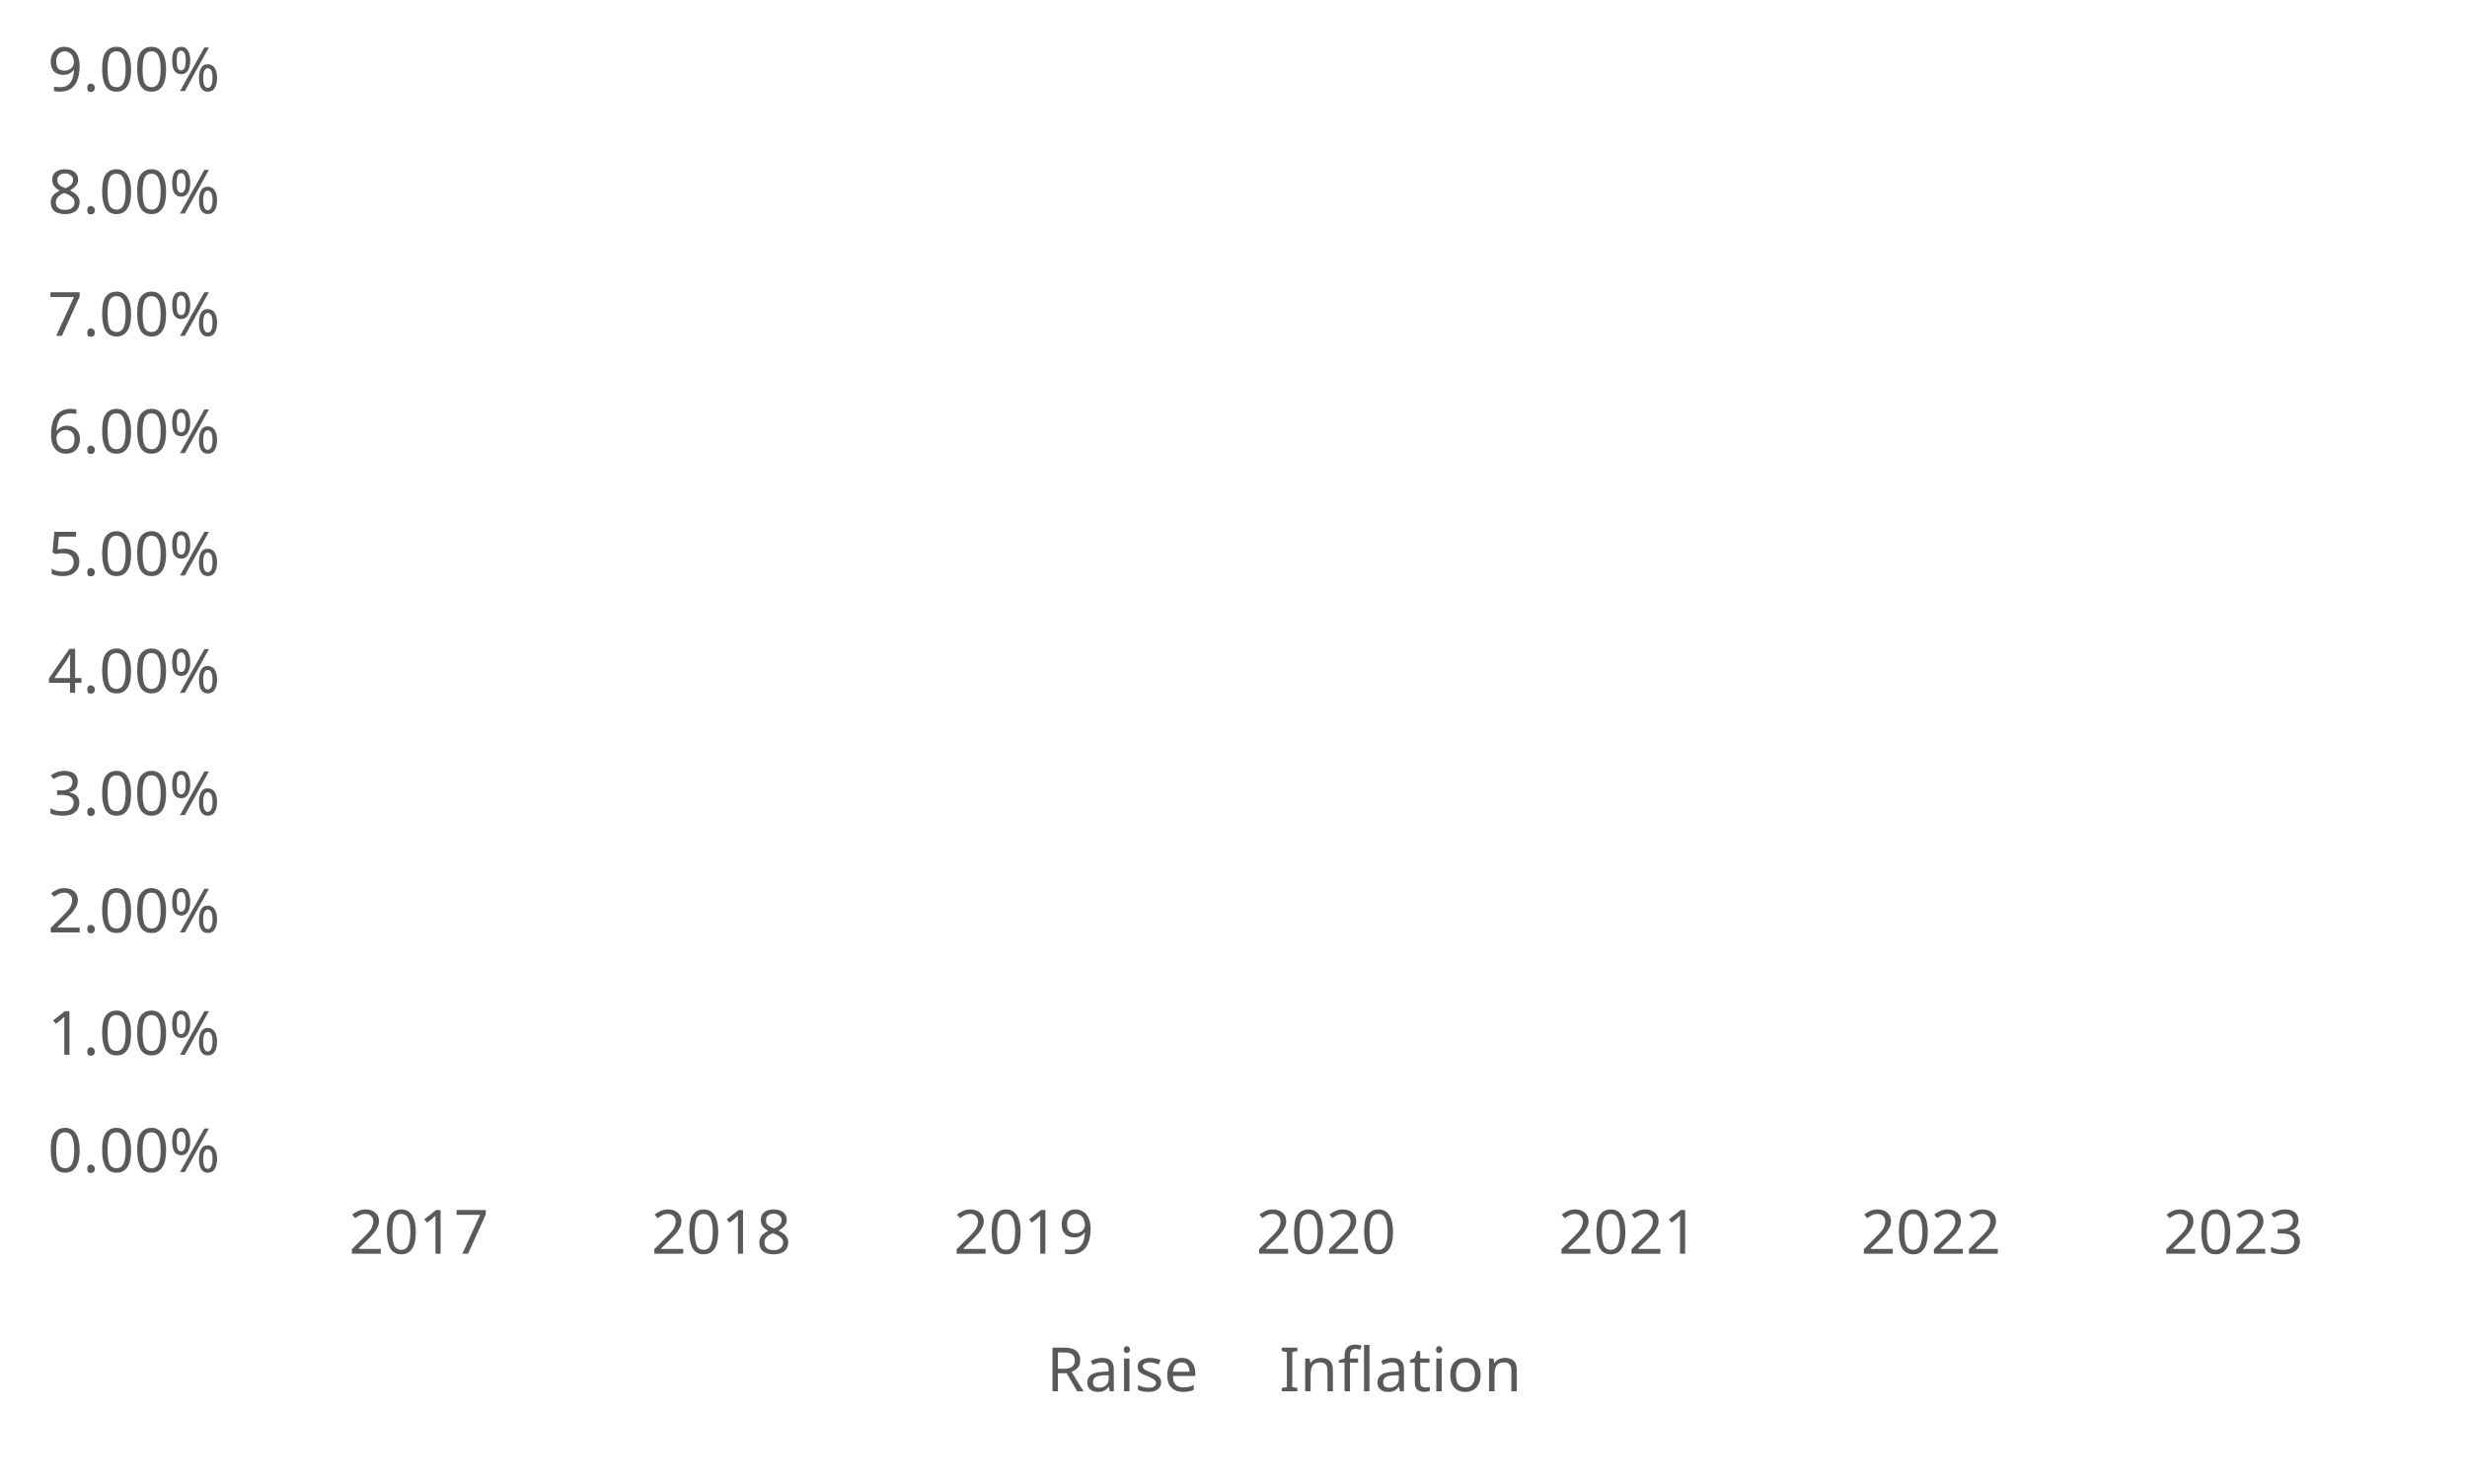
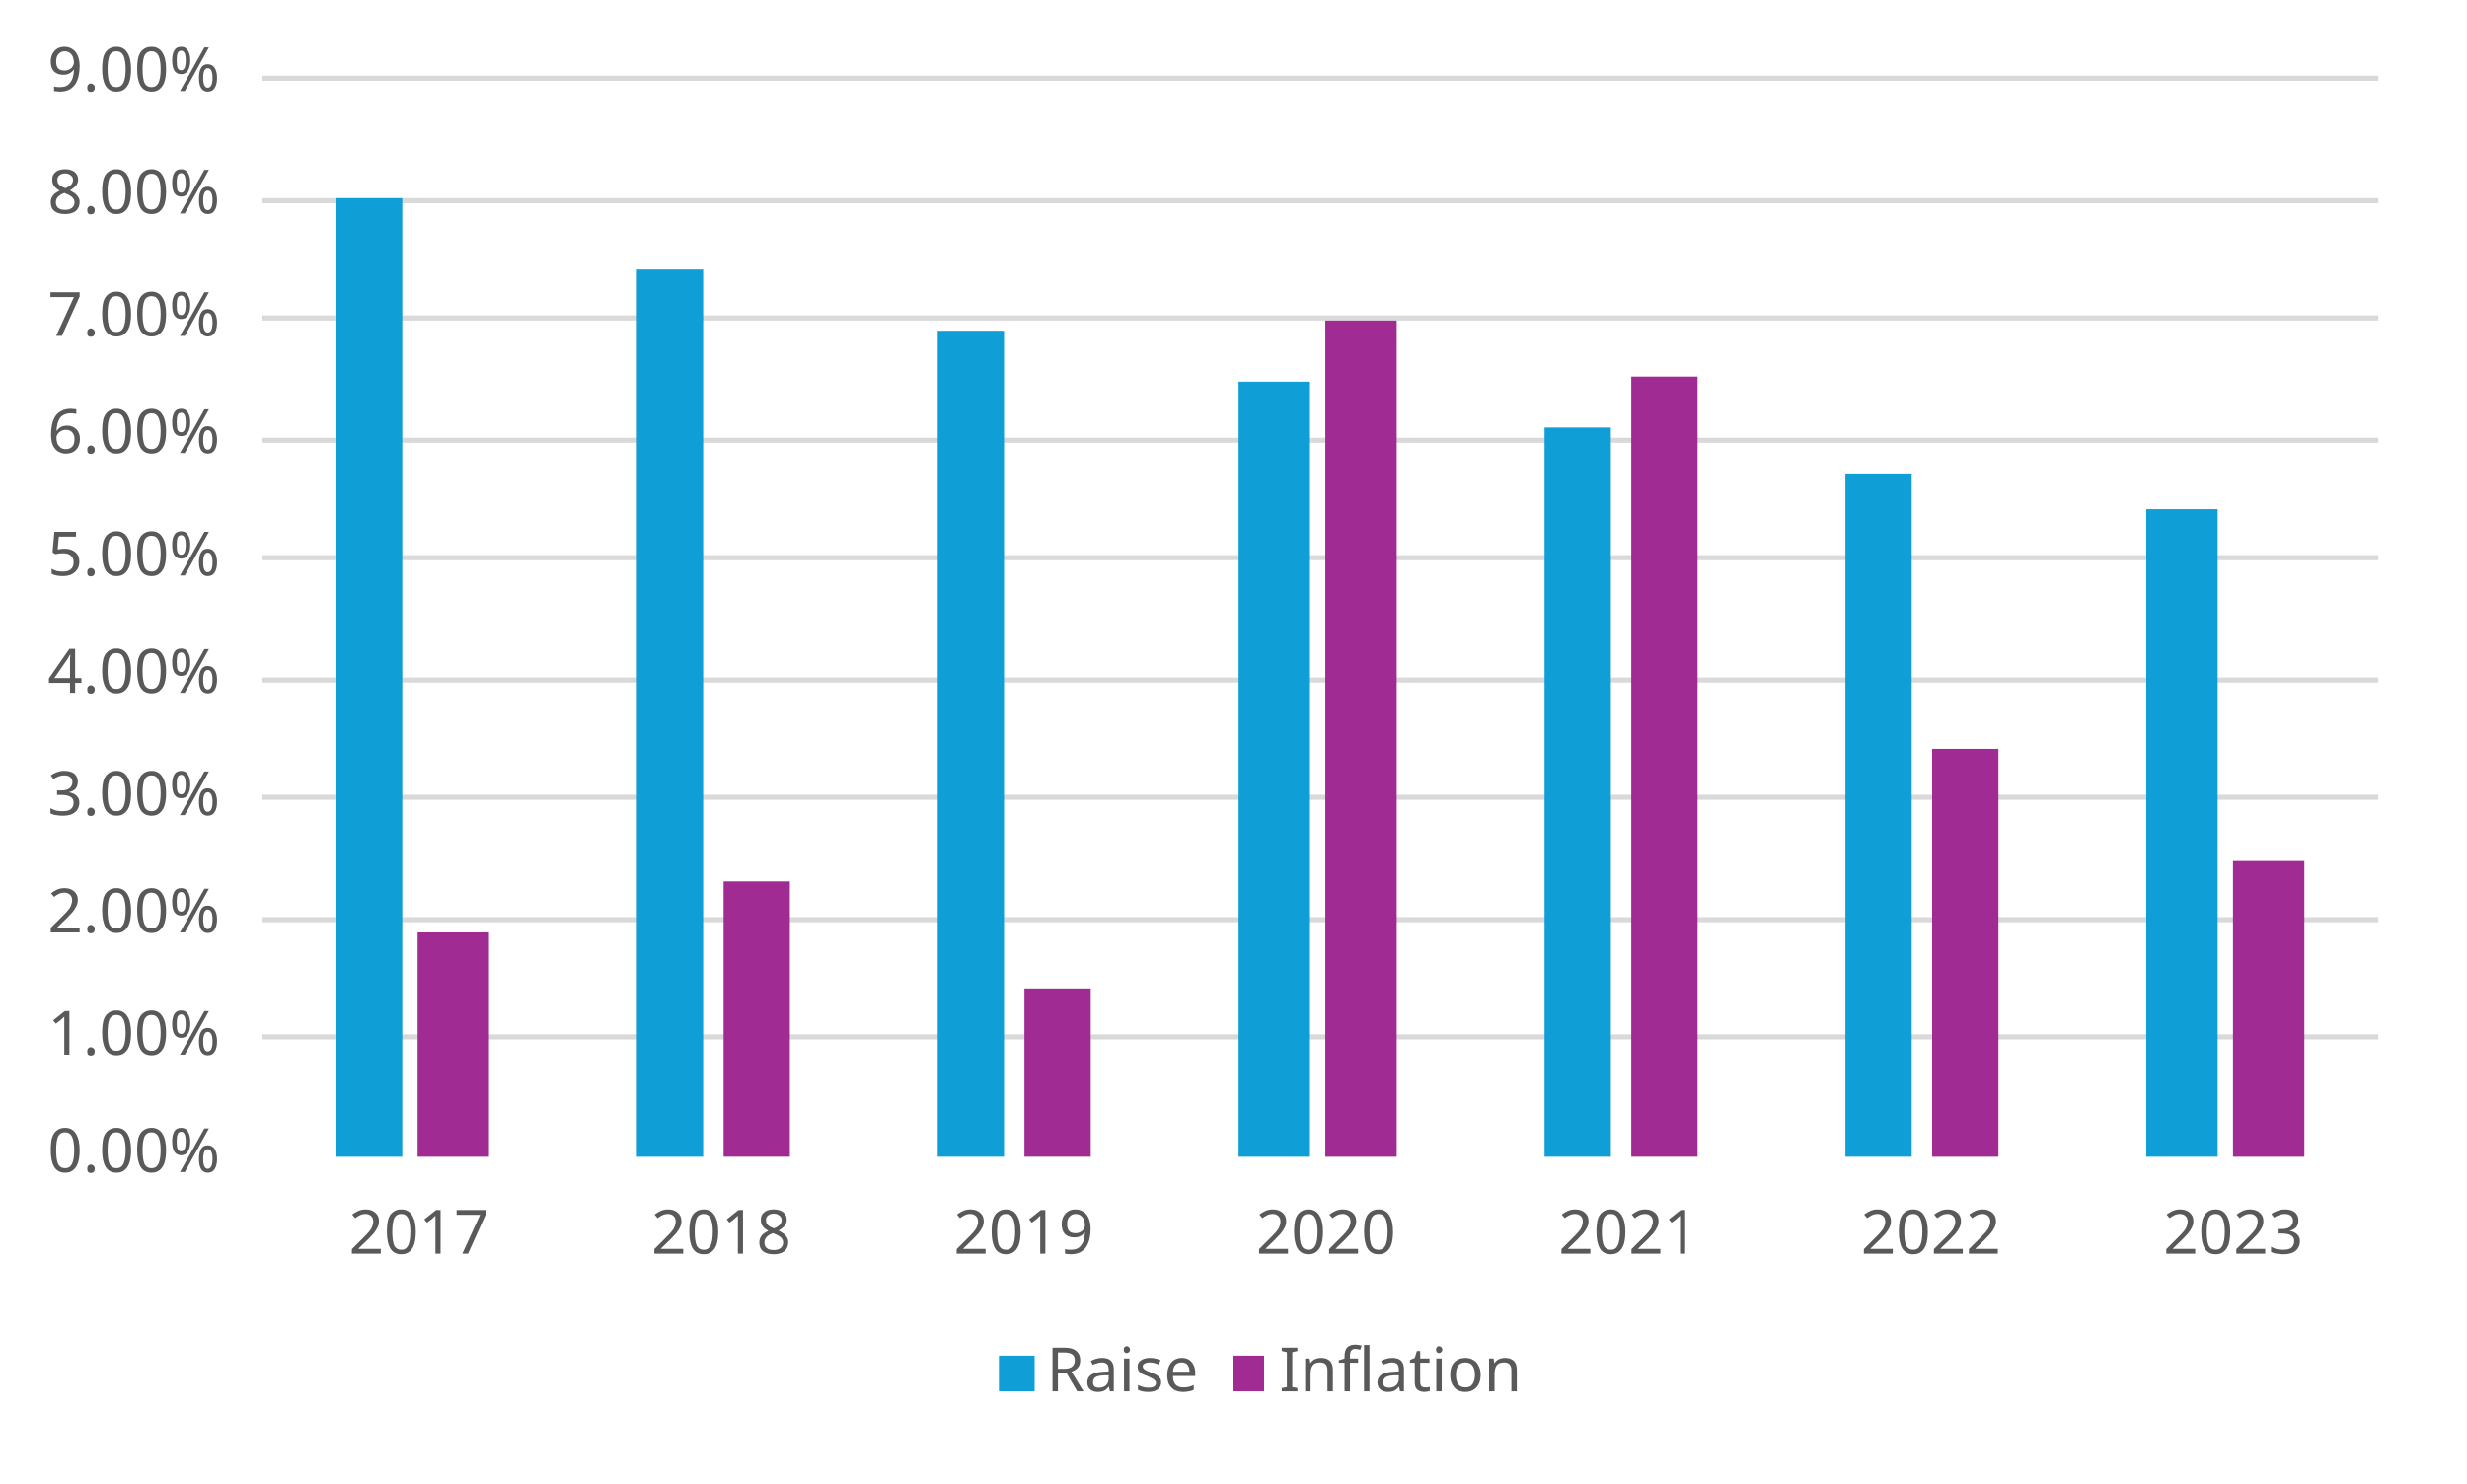
<svg xmlns="http://www.w3.org/2000/svg" width="128mm" height="77mm" viewBox="0 0 128 77" version="1.1" id="svg1">
  <defs id="defs1">
    <clipPath clipPathUnits="userSpaceOnUse" id="clipPath1">
      <g id="g27">
        <rect x="0.237" y="0.229" width="127.265" height="76.465" id="rect3" style="stroke-width:0.265" />
      </g>
    </clipPath>
    <clipPath clipPathUnits="userSpaceOnUse" id="clipPath33">
      <g id="g34">
        <rect x="0.237" y="0.229" width="127.265" height="76.465" id="rect33" style="stroke-width:0.265" />
      </g>
    </clipPath>
-     <clipPath clipPathUnits="userSpaceOnUse" id="clipPath35">
-       <g id="g37">
-         <g id="g36">
-           <rect x="0.237" y="0.229" width="127.265" height="76.465" id="rect35" style="stroke-width:0.265" />
-         </g>
-       </g>
-     </clipPath>
-     <clipPath clipPathUnits="userSpaceOnUse" id="clipPath38">
-       <g id="g40">
-         <g id="g39">
-           <rect x="0.237" y="0.229" width="127.265" height="76.465" id="rect38" style="stroke-width:0.265" />
-         </g>
-       </g>
-     </clipPath>
-     <clipPath clipPathUnits="userSpaceOnUse" id="clipPath41">
-       <g id="g43">
-         <g id="g42">
-           <rect x="0.237" y="0.229" width="127.265" height="76.465" id="rect41" style="stroke-width:0.265" />
-         </g>
-       </g>
-     </clipPath>
-     <clipPath clipPathUnits="userSpaceOnUse" id="clipPath44">
-       <g id="g46">
-         <g id="g45">
-           <rect x="0.237" y="0.229" width="127.265" height="76.465" id="rect44" style="stroke-width:0.265" />
-         </g>
-       </g>
-     </clipPath>
-     <clipPath clipPathUnits="userSpaceOnUse" id="clipPath47">
-       <g id="g49">
-         <g id="g48">
-           <rect x="0.237" y="0.229" width="127.265" height="76.465" id="rect47" style="stroke-width:0.265" />
-         </g>
-       </g>
-     </clipPath>
    <clipPath clipPathUnits="userSpaceOnUse" id="clipPath50">
      <g id="g52">
        <g id="g51">
          <rect x="0.237" y="0.229" width="127.265" height="76.465" id="rect50" style="stroke-width:0.265" />
        </g>
      </g>
    </clipPath>
  </defs>
  <g id="layer1">
-     <path d="M 13.598,53.807 H 123.4 M 13.598,47.721 H 123.4 m -109.802,-6.35 H 123.4 M 13.598,35.286 H 123.4 m -109.802,-6.35 H 123.4 M 13.598,22.851 H 123.4 M 13.598,16.501 H 123.4 M 13.598,10.415 H 123.4 m -109.802,-6.35 H 123.4" stroke="#d9d9d9" stroke-linejoin="round" stroke-miterlimit="10" fill="none" id="path2" style="display:inline;stroke-width:0.265" clip-path="url(#clipPath47)" />
-     <path d="m 17.434,10.283 h 3.44 v 49.742 h -3.44 z m 15.61,3.704 h 3.44 v 46.038 h -3.44 z m 15.61,3.175 h 3.44 v 42.862 h -3.44 z m 15.61,2.646 h 3.704 v 40.217 h -3.704 z m 15.875,2.381 h 3.44 v 37.835 h -3.44 z m 15.61,2.381 h 3.44 v 35.454 h -3.44 z m 15.61,1.852 h 3.704 v 33.602 h -3.704 z" fill="#0f9ed5" id="path3" style="display:inline;stroke-width:0.265" clip-path="url(#clipPath38)" />
-     <path d="m 21.668,48.383 h 3.704 v 11.642 h -3.704 z m 15.875,-2.646 h 3.44 v 14.287 h -3.44 z m 15.61,5.556 h 3.44 v 8.731 H 53.153 Z M 68.764,16.633 h 3.704 v 43.392 h -3.704 z m 15.875,2.91 h 3.44 v 40.481 h -3.44 z m 15.61,19.315 h 3.44 v 21.167 h -3.44 z m 15.61,5.821 h 3.704 v 15.346 h -3.704 z" fill="#a02b93" id="path4" style="display:inline;stroke-width:0.265" clip-path="url(#clipPath44)" />
+     <path d="M 13.598,53.807 H 123.4 M 13.598,47.721 H 123.4 m -109.802,-6.35 H 123.4 M 13.598,35.286 H 123.4 m -109.802,-6.35 H 123.4 M 13.598,22.851 H 123.4 M 13.598,16.501 H 123.4 M 13.598,10.415 H 123.4 m -109.802,-6.35 H 123.4" stroke="#d9d9d9" stroke-linejoin="round" stroke-miterlimit="10" fill="none" id="path2" style="display:inline;stroke-width:0.265" clip-path="none" />
+     <path d="m 17.434,10.283 h 3.44 v 49.742 h -3.44 z m 15.61,3.704 h 3.44 v 46.038 h -3.44 z m 15.61,3.175 h 3.44 v 42.862 h -3.44 z m 15.61,2.646 h 3.704 v 40.217 h -3.704 z m 15.875,2.381 h 3.44 v 37.835 h -3.44 z m 15.61,2.381 h 3.44 v 35.454 h -3.44 z m 15.61,1.852 h 3.704 v 33.602 h -3.704 z" fill="#0f9ed5" id="path3" style="display:inline;stroke-width:0.265" clip-path="none" />
+     <path d="m 21.668,48.383 h 3.704 v 11.642 h -3.704 z m 15.875,-2.646 h 3.44 v 14.287 h -3.44 z m 15.61,5.556 h 3.44 v 8.731 H 53.153 Z M 68.764,16.633 h 3.704 v 43.392 h -3.704 z m 15.875,2.91 h 3.44 v 40.481 h -3.44 z m 15.61,19.315 h 3.44 v 21.167 h -3.44 z m 15.61,5.821 h 3.704 v 15.346 h -3.704 z" fill="#a02b93" id="path4" style="display:inline;stroke-width:0.265" clip-path="none" />
    <path d="M 13.598,60.157 H 123.4" stroke="#d9d9d9" stroke-linejoin="round" stroke-miterlimit="10" fill="none" fill-rule="evenodd" id="path5" style="display:inline;stroke-width:0.265" clip-path="url(#clipPath50)" />
    <text fill="#595959" font-family="'Aptos Narrow', 'Aptos Narrow_MSFontService', sans-serif" font-weight="400" font-stretch="semi-condensed" font-size="3.175px" id="text5" x="2.477" y="60.818" style="stroke-width:0.265">0.00%</text>
    <text fill="#595959" font-family="'Aptos Narrow', 'Aptos Narrow_MSFontService', sans-serif" font-weight="400" font-stretch="semi-condensed" font-size="3.175px" id="text6" x="2.477" y="54.733" style="stroke-width:0.265">1.00%</text>
    <text fill="#595959" font-family="'Aptos Narrow', 'Aptos Narrow_MSFontService', sans-serif" font-weight="400" font-stretch="semi-condensed" font-size="3.175px" id="text7" x="2.477" y="48.383" style="stroke-width:0.265">2.00%</text>
    <text fill="#595959" font-family="'Aptos Narrow', 'Aptos Narrow_MSFontService', sans-serif" font-weight="400" font-stretch="semi-condensed" font-size="3.175px" id="text8" x="2.477" y="42.297" style="stroke-width:0.265">3.00%</text>
    <text fill="#595959" font-family="'Aptos Narrow', 'Aptos Narrow_MSFontService', sans-serif" font-weight="400" font-stretch="semi-condensed" font-size="3.175px" id="text9" x="2.477" y="35.947" style="stroke-width:0.265">4.00%</text>
    <text fill="#595959" font-family="'Aptos Narrow', 'Aptos Narrow_MSFontService', sans-serif" font-weight="400" font-stretch="semi-condensed" font-size="3.175px" id="text10" x="2.477" y="29.862" style="stroke-width:0.265">5.00%</text>
    <text fill="#595959" font-family="'Aptos Narrow', 'Aptos Narrow_MSFontService', sans-serif" font-weight="400" font-stretch="semi-condensed" font-size="3.175px" id="text11" x="2.477" y="23.512" style="stroke-width:0.265">6.00%</text>
    <text fill="#595959" font-family="'Aptos Narrow', 'Aptos Narrow_MSFontService', sans-serif" font-weight="400" font-stretch="semi-condensed" font-size="3.175px" id="text12" x="2.477" y="17.427" style="stroke-width:0.265">7.00%</text>
    <text fill="#595959" font-family="'Aptos Narrow', 'Aptos Narrow_MSFontService', sans-serif" font-weight="400" font-stretch="semi-condensed" font-size="3.175px" id="text13" x="2.477" y="11.077" style="stroke-width:0.265">8.00%</text>
    <text fill="#595959" font-family="'Aptos Narrow', 'Aptos Narrow_MSFontService', sans-serif" font-weight="400" font-stretch="semi-condensed" font-size="3.175px" id="text14" x="2.477" y="4.727" style="stroke-width:0.265">9.00%</text>
    <text fill="#595959" font-family="'Aptos Narrow', 'Aptos Narrow_MSFontService', sans-serif" font-weight="400" font-stretch="semi-condensed" font-size="3.175px" id="text15" x="18.102" y="65.052" style="stroke-width:0.265">2017</text>
    <text fill="#595959" font-family="'Aptos Narrow', 'Aptos Narrow_MSFontService', sans-serif" font-weight="400" font-stretch="semi-condensed" font-size="3.175px" id="text16" x="33.792" y="65.052" style="stroke-width:0.265">2018</text>
    <text fill="#595959" font-family="'Aptos Narrow', 'Aptos Narrow_MSFontService', sans-serif" font-weight="400" font-stretch="semi-condensed" font-size="3.175px" id="text17" x="49.482" y="65.052" style="stroke-width:0.265">2019</text>
    <text fill="#595959" font-family="'Aptos Narrow', 'Aptos Narrow_MSFontService', sans-serif" font-weight="400" font-stretch="semi-condensed" font-size="3.175px" id="text18" x="65.171" y="65.052" style="stroke-width:0.265">2020</text>
    <text fill="#595959" font-family="'Aptos Narrow', 'Aptos Narrow_MSFontService', sans-serif" font-weight="400" font-stretch="semi-condensed" font-size="3.175px" id="text19" x="80.861" y="65.052" style="stroke-width:0.265">2021</text>
    <text fill="#595959" font-family="'Aptos Narrow', 'Aptos Narrow_MSFontService', sans-serif" font-weight="400" font-stretch="semi-condensed" font-size="3.175px" id="text20" x="96.551" y="65.052" style="stroke-width:0.265">2022</text>
    <text fill="#595959" font-family="'Aptos Narrow', 'Aptos Narrow_MSFontService', sans-serif" font-weight="400" font-stretch="semi-condensed" font-size="3.175px" id="text21" x="112.241" y="65.052" style="stroke-width:0.265">2023</text>
-     <rect x="51.83" y="70.343" width="1.852" height="1.852" fill="#0f9ed5" id="rect22" style="stroke-width:0.265" clip-path="url(#clipPath35)" />
+     <rect x="51.83" y="70.343" width="1.852" height="1.852" fill="#0f9ed5" id="rect22" style="stroke-width:0.265" clip-path="none" />
    <text fill="#595959" font-family="'Aptos Narrow', 'Aptos Narrow_MSFontService', sans-serif" font-weight="400" font-stretch="semi-condensed" font-size="3.175px" id="text23" x="54.296" y="72.195" style="stroke-width:0.265">Raise</text>
-     <rect x="64.001" y="70.343" width="1.587" height="1.852" fill="#a02b93" id="rect24" style="stroke-width:0.265" clip-path="url(#clipPath41)" />
+     <rect x="64.001" y="70.343" width="1.587" height="1.852" fill="#a02b93" id="rect24" style="stroke-width:0.265" clip-path="none" />
    <text fill="#595959" font-family="'Aptos Narrow', 'Aptos Narrow_MSFontService', sans-serif" font-weight="400" font-stretch="semi-condensed" font-size="3.175px" id="text25" x="66.377" y="72.195" style="stroke-width:0.265">Inflation</text>
  </g>
</svg>
